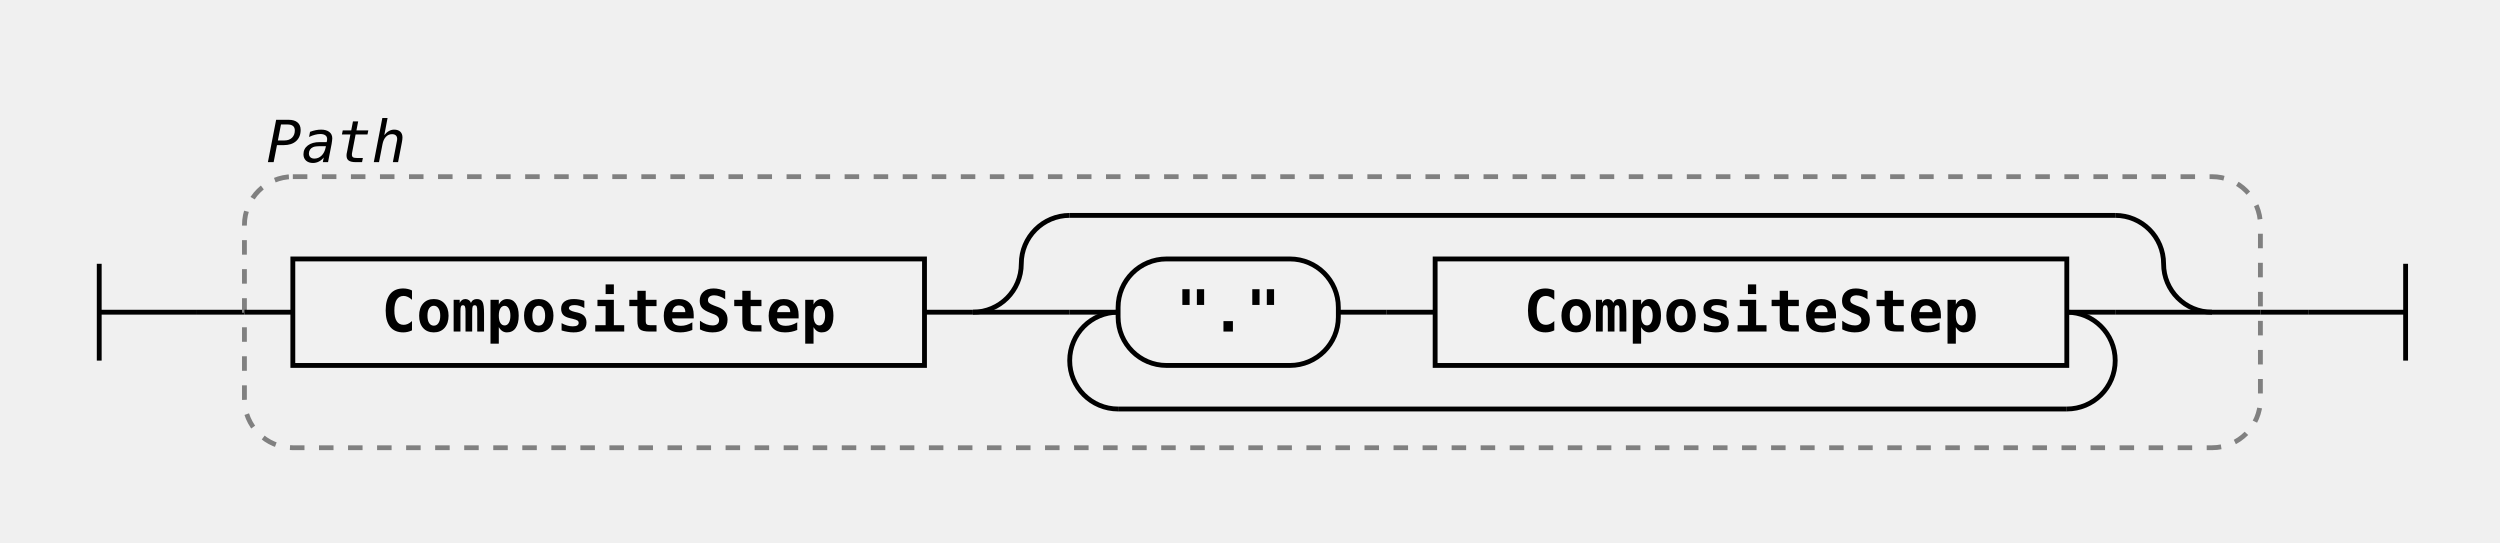
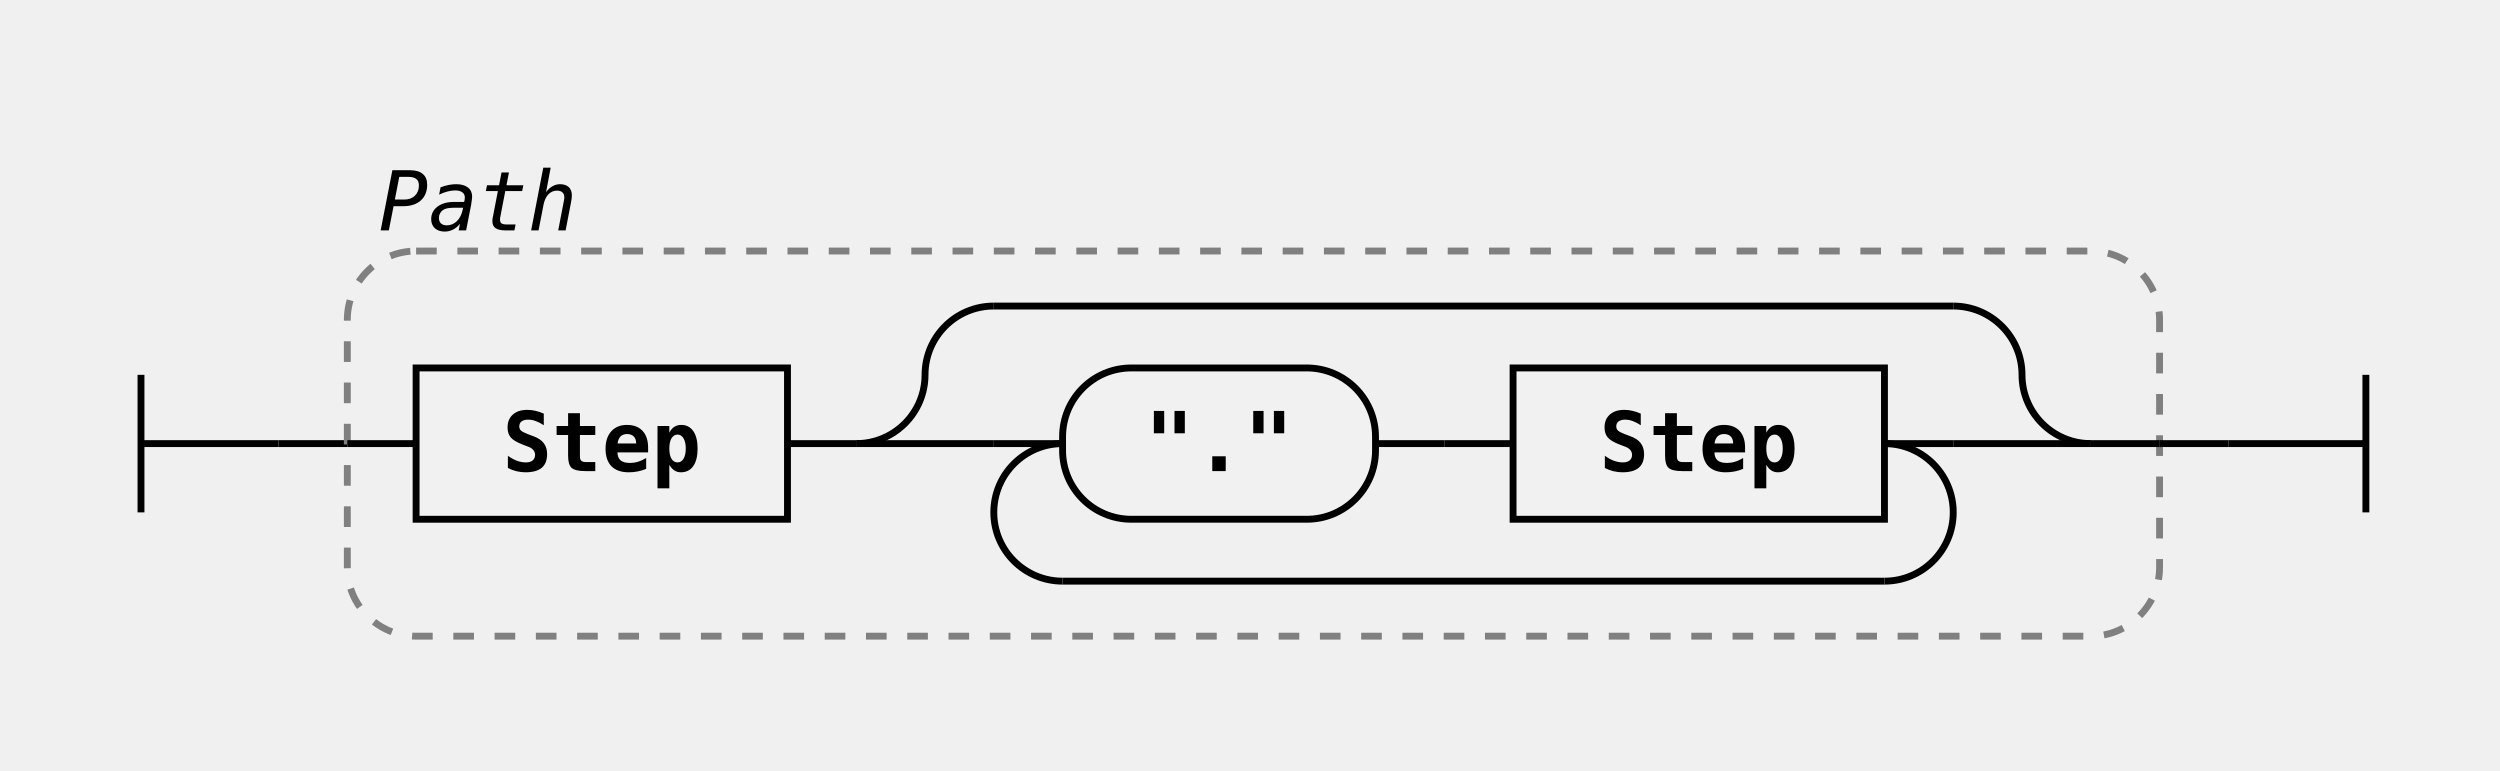
- <svg xmlns="http://www.w3.org/2000/svg" class="railroad-diagram" width="516.5" height="112" viewBox="0 0 516.5 112">
+ <svg xmlns="http://www.w3.org/2000/svg" class="railroad-diagram" width="363.5" height="112" viewBox="0 0 363.5 112">
  <g transform="translate(.5 .5)">
    <g class="Start">
      <path d="M20 54v20m0 -10h20" />
    </g>
    <path d="M40 64h10" />
    <g class="Group rule">
      <path d="M50 64h0" />
-       <path d="M466.5 64h0" />
-       <rect x="50" y="36" width="416.5" height="56" rx="10" ry="10" class="group-box" />
+       <path d="M313.5 64h0" />
+       <rect x="50" y="36" width="263.5" height="56" rx="10" ry="10" class="group-box" />
      <g class="Sequence">
        <path d="M50 64h10" />
-         <path d="M456.5 64h10" />
-         <path d="M190.5 64h10" />
+         <path d="M303.5 64h10" />
+         <path d="M114 64h10" />
        <g class="non-terminal rule-ref">
          <path d="M60 64h0" />
-           <path d="M190.5 64h0" />
-           <rect x="60" y="53" width="130.5" height="22" />
-           <text x="125.25" y="68">CompositeStep</text>
+           <path d="M114 64h0" />
+           <rect x="60" y="53" width="54" height="22" />
+           <text x="87" y="68">Step</text>
        </g>
        <g class="Choice">
-           <path d="M200.5 64h0" />
-           <path d="M456.5 64h0" />
-           <path d="M200.5 64a10 10 0 0 0 10 -10v0a10 10 0 0 1 10 -10" />
+           <path d="M124 64h0" />
+           <path d="M303.5 64h0" />
+           <path d="M124 64a10 10 0 0 0 10 -10v0a10 10 0 0 1 10 -10" />
          <g class="Skip">
-             <path d="M220.5 44h216" />
+             <path d="M144 44h139.5" />
          </g>
-           <path d="M436.5 44a10 10 0 0 1 10 10v0a10 10 0 0 0 10 10" />
-           <path d="M200.5 64h20" />
+           <path d="M283.5 44a10 10 0 0 1 10 10v0a10 10 0 0 0 10 10" />
+           <path d="M124 64h20" />
          <g class="OneOrMore">
-             <path d="M220.5 64h0" />
-             <path d="M436.5 64h0" />
-             <path d="M230.5 64a10 10 0 0 0 -10 10v0a10 10 0 0 0 10 10" />
+             <path d="M144 64h0" />
+             <path d="M283.5 64h0" />
+             <path d="M154 64a10 10 0 0 0 -10 10v0a10 10 0 0 0 10 10" />
            <g class="Skip">
-               <path d="M230.5 84h196" />
+               <path d="M154 84h119.5" />
            </g>
-             <path d="M426.5 84a10 10 0 0 0 10 -10v0a10 10 0 0 0 -10 -10" />
-             <path d="M220.5 64h10" />
-             <path d="M426.5 64h10" />
+             <path d="M273.5 84a10 10 0 0 0 10 -10v0a10 10 0 0 0 -10 -10" />
+             <path d="M144 64h10" />
+             <path d="M273.5 64h10" />
            <g class="Sequence">
-               <path d="M230.5 64h0" />
-               <path d="M426.5 64h0" />
-               <path d="M276 64h10" />
+               <path d="M154 64h0" />
+               <path d="M273.5 64h0" />
+               <path d="M199.5 64h10" />
              <g class="terminal literal">
-                 <path d="M230.5 64h0" />
-                 <path d="M276 64h0" />
-                 <rect x="230.5" y="53" width="45.5" height="22" rx="10" ry="10" />
-                 <text x="253.25" y="68">"."</text>
+                 <path d="M154 64h0" />
+                 <path d="M199.5 64h0" />
+                 <rect x="154" y="53" width="45.5" height="22" rx="10" ry="10" />
+                 <text x="176.75" y="68">"."</text>
              </g>
-               <path d="M286 64h10" />
+               <path d="M209.5 64h10" />
              <g class="non-terminal rule-ref">
-                 <path d="M296 64h0" />
-                 <path d="M426.5 64h0" />
-                 <rect x="296" y="53" width="130.5" height="22" />
-                 <text x="361.25" y="68">CompositeStep</text>
+                 <path d="M219.5 64h0" />
+                 <path d="M273.5 64h0" />
+                 <rect x="219.5" y="53" width="54" height="22" />
+                 <text x="246.5" y="68">Step</text>
              </g>
            </g>
          </g>
-           <path d="M436.5 64h20" />
+           <path d="M283.5 64h20" />
        </g>
      </g>
      <g class="comment">
        <path d="M50 28h0" />
        <path d="M88 28h0" />
        <text x="69" y="33" class="comment">Path</text>
      </g>
    </g>
-     <path d="M466.5 64h10" />
-     <path class="End" d="M 476.5 64 h 20 m 0 -10 v 20" />
+     <path d="M313.5 64h10" />
+     <path class="End" d="M 323.5 64 h 20 m 0 -10 v 20" />
  </g>
  <style>.ruleId {
  color: black;
  font-weight: bold;
}

.mainRule {}

.subRule {}

.subRuleAnchor {
  /* font-weight: bolder; */
  /* fill: green; */
  /* font-size: 110%;
  font-style: normal */
}

.parent {
  font-family: Verdana, Arial, Helvetica, sans-serif;
  font-size: 14px;
}

/* , .railroad-diagram */
.svg {
  display: flex;
  align-items: center;
  justify-content: center;
}

.test {
  background-color: lightgoldenrodyellow;
}


/* --------------------------------- svg styles ---------------------------------------- */

/* tspan {
  fill: blue
} */

svg.railroad-diagram {
  /*background-color: hsl(30,20%,95%);*/
  background-color: white;
}

.railroad-diagram path {
  stroke-width: 1;
  stroke: black;
  fill: rgba(0, 0, 0, 0);
}

text {
  font: bold 12px monospace;
  text-anchor: middle;
  white-space: pre;
}

text.diagram-text {
  font-size: 12px;
}

text.diagram-arrow {
  font-size: 14px;
}

text.label {
  text-anchor: start;
}

text.comment {
  font: italic 12px monospace;
}

g.non-terminal text {
  /*font-style: italic;*/
}

rect {
  stroke-width: 1;
  stroke: black;
  fill: rgb(241, 241, 241);
}

rect.group-box {
  stroke: gray;
  stroke-dasharray: 3 3;
  fill: none;
}

path.diagram-text {
  stroke-width: 3;
  stroke: black;
  fill: white;
  cursor: help;
}

.decision path {
  fill: #ccc;
}

g.diagram-text:hover path.diagram-text {
  fill: #eee;
}

text.repeat-text {
  font: italic 12px monospace;
  text-anchor: end;
}

.repeat-box&gt;rect.group-box {
  stroke: gray;
  stroke-width: 2;
  stroke-dasharray: 1 5;
  fill: none;
}

.delimiter&gt;rect.group-box {
  stroke: gray;
  stroke-width: 2;
  stroke-dasharray: 1 5;
  fill: none;
}</style>
</svg>
